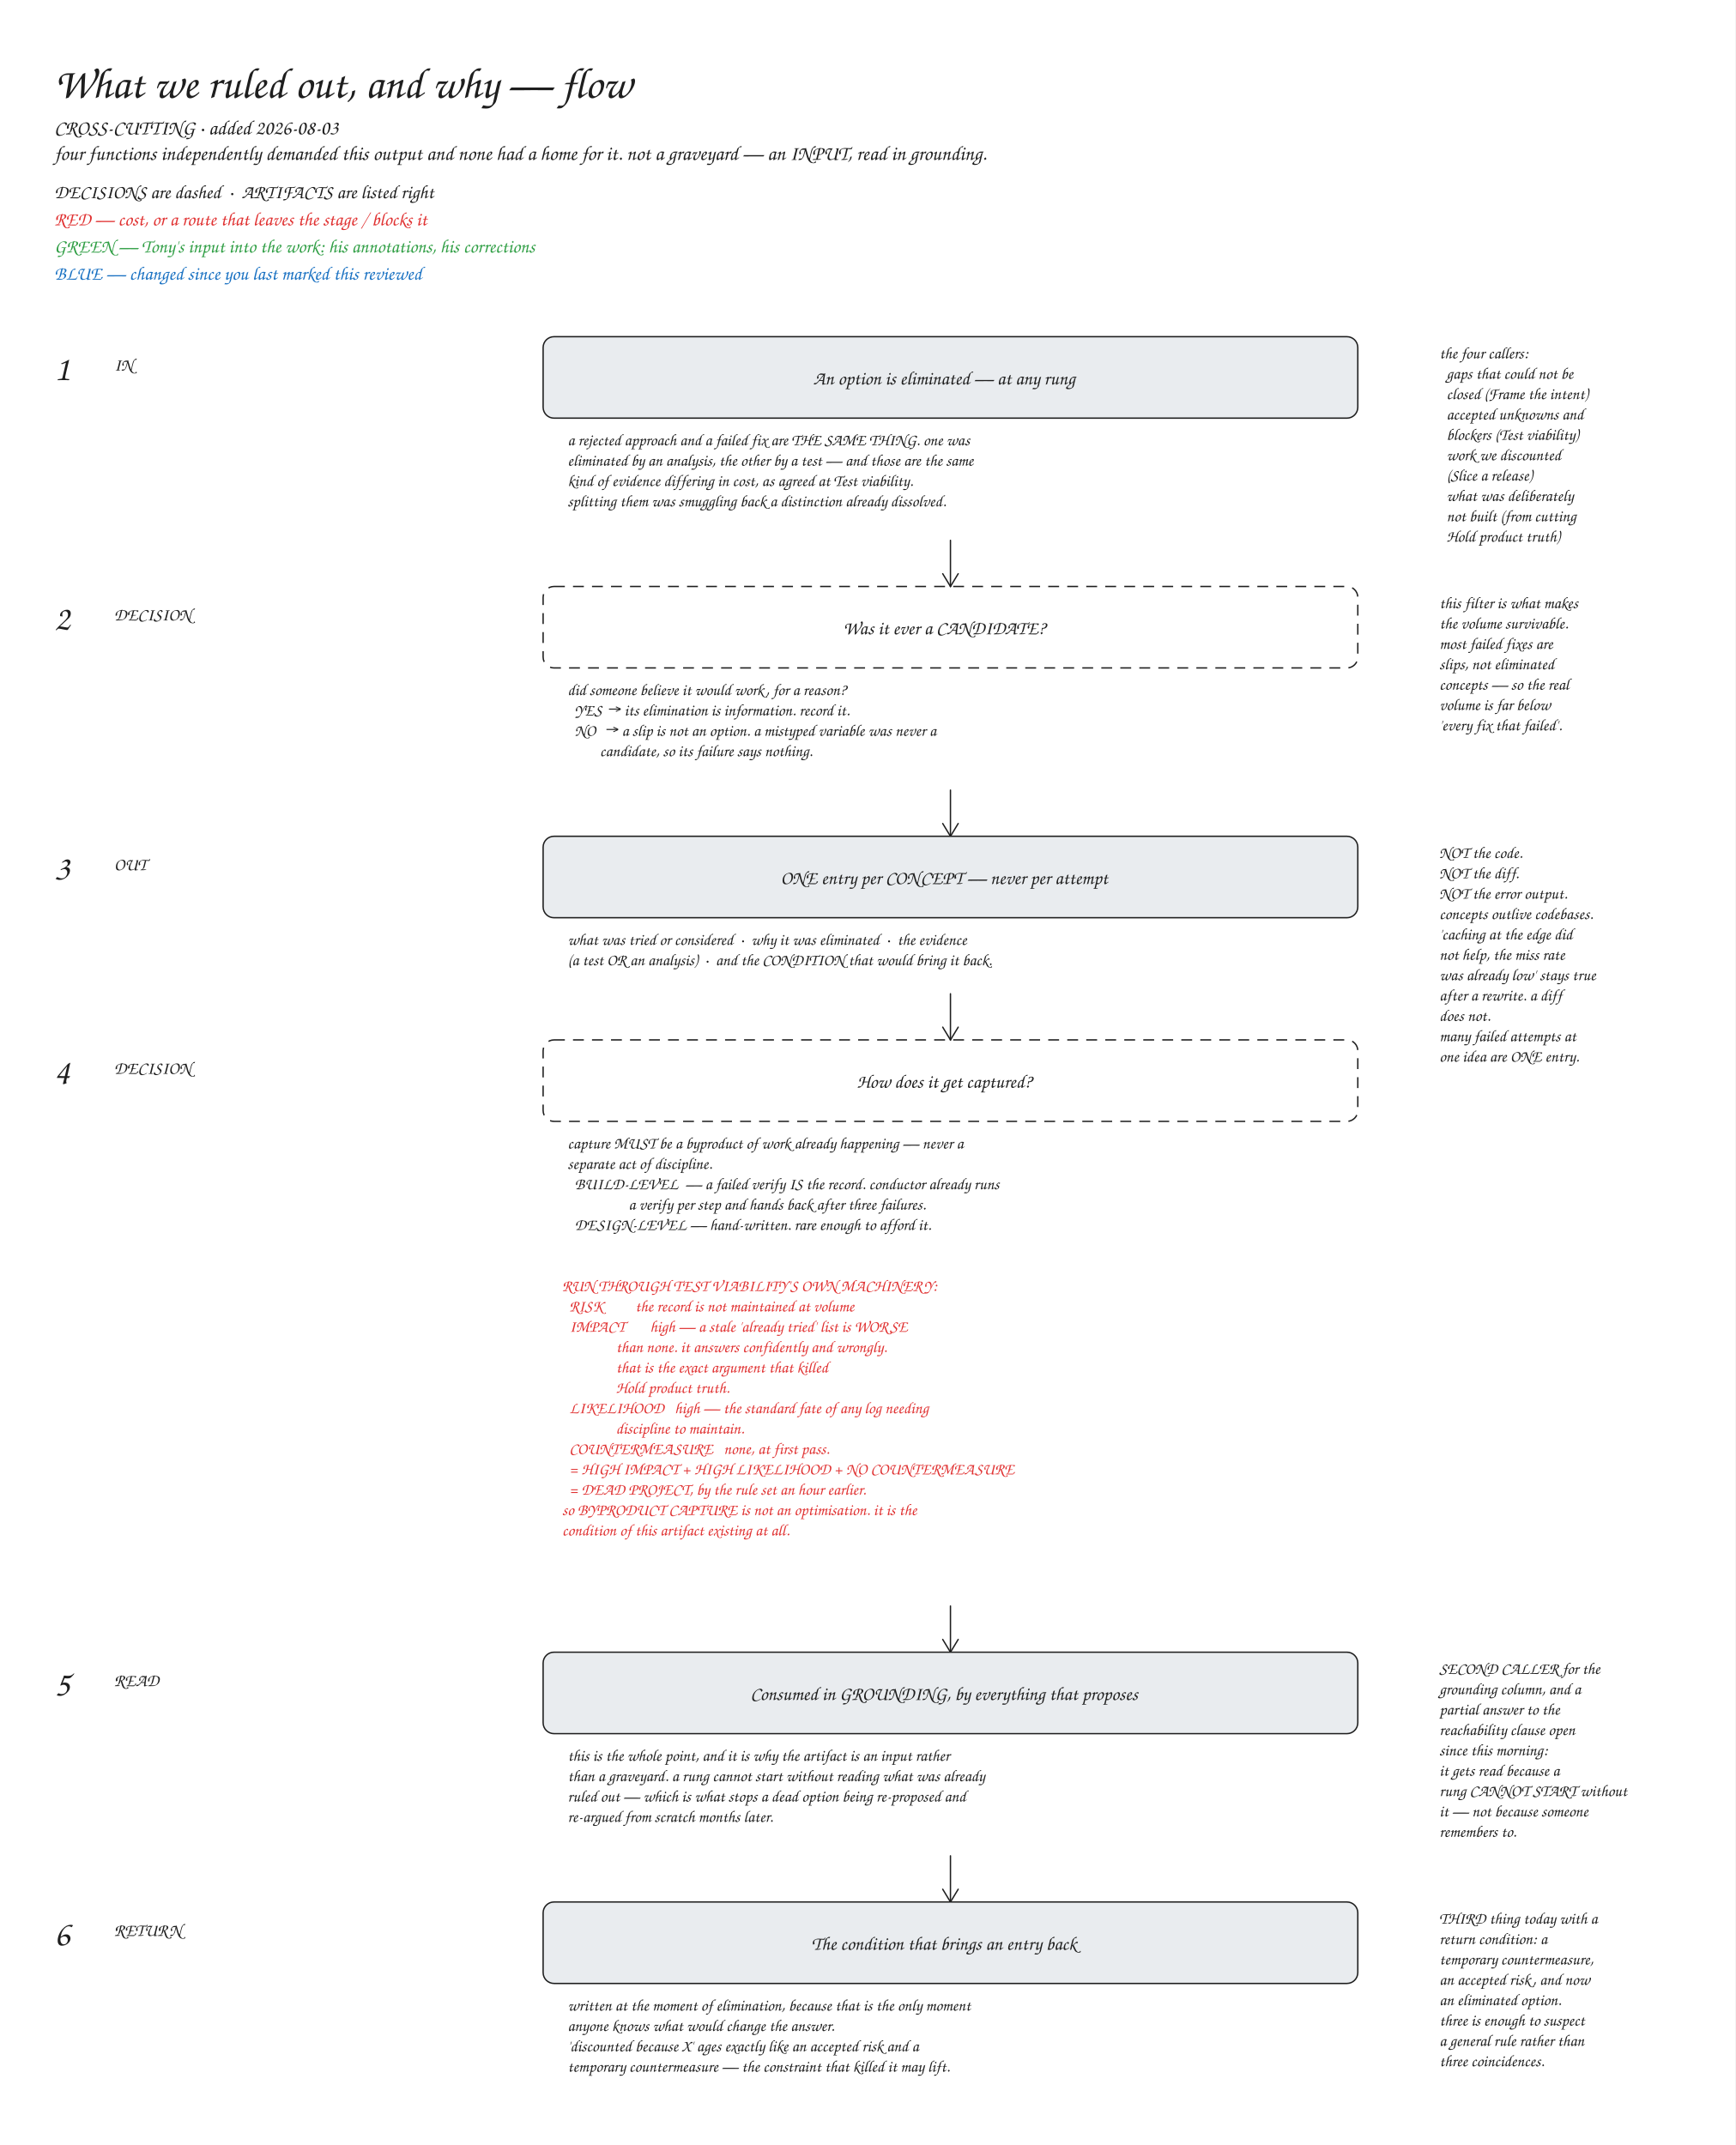
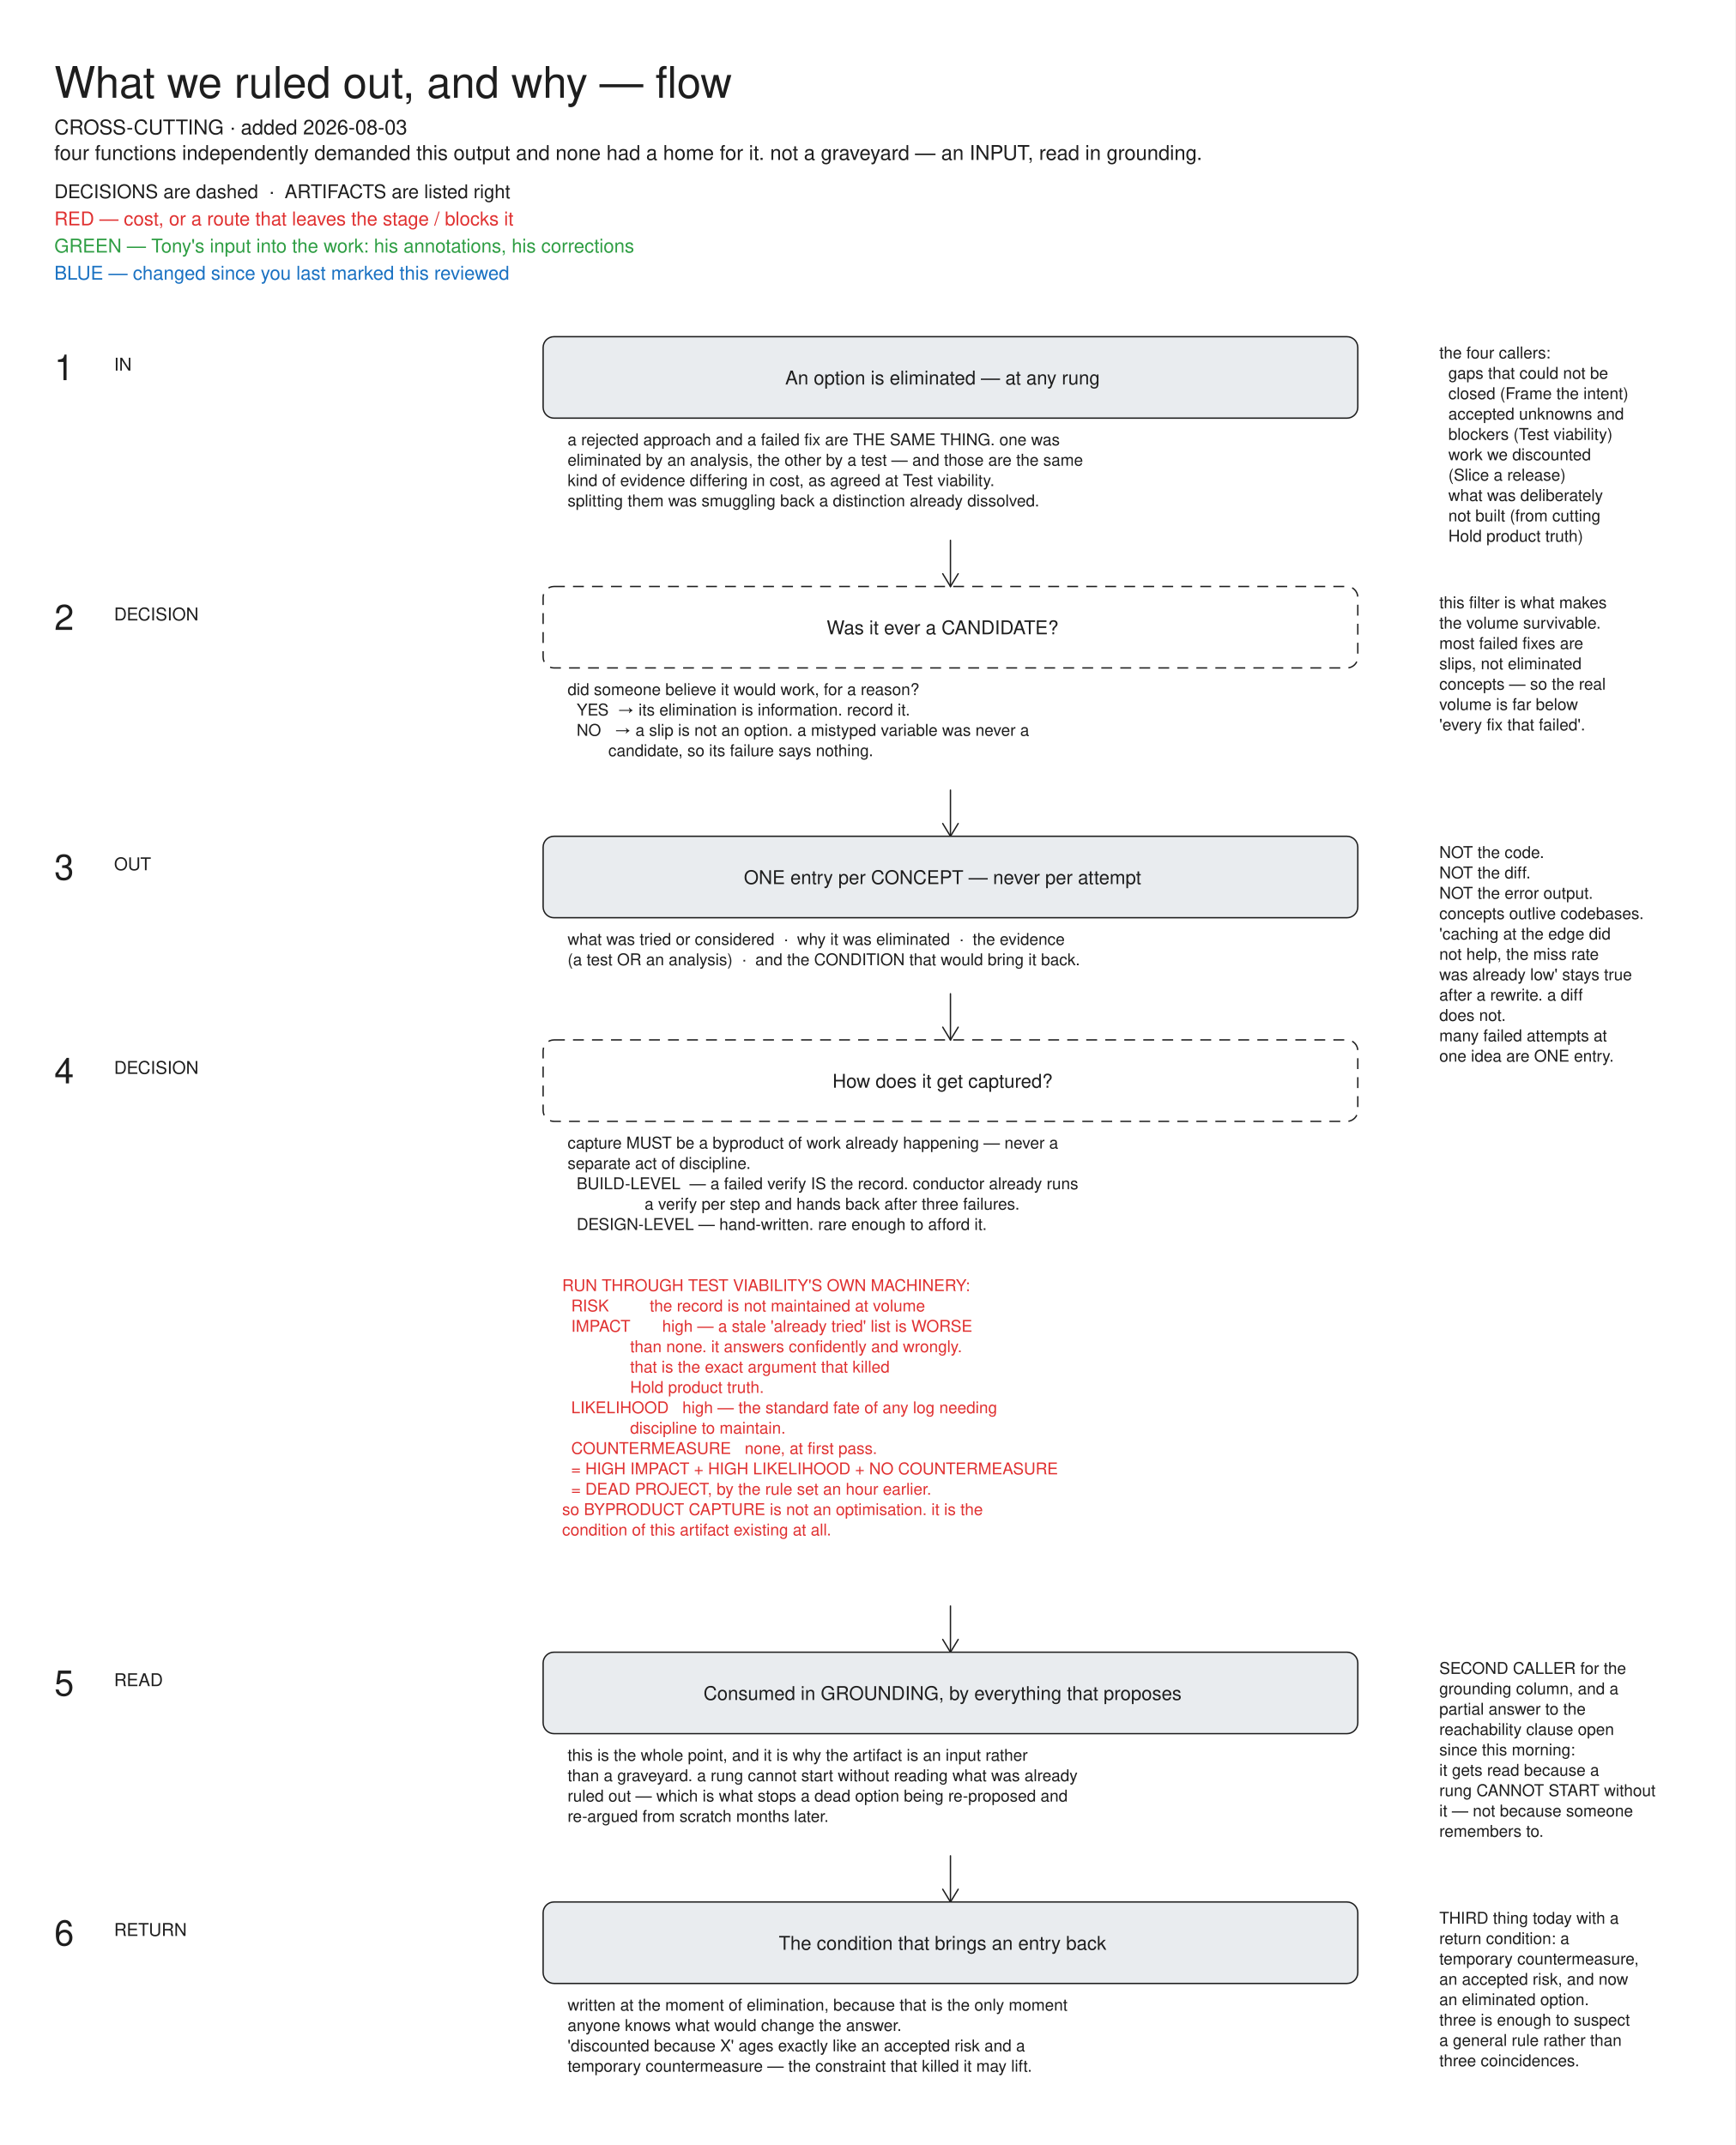
<svg xmlns="http://www.w3.org/2000/svg" width="1278" height="1580" viewBox="260 40 1278 1580">
  <rect x="260" y="40" width="1278" height="1580" fill="#ffffff" />
-   <text x="300.0" y="112.0" font-family="'Segoe Print','Bradley Hand','Chalkboard SE','Comic Sans MS',cursive" font-size="32" fill="#1e1e1e" text-anchor="start" xml:space="preserve">
+   <text x="300.0" y="112.0" font-family="Nunito,'Helvetica Neue',Helvetica,Arial,sans-serif" font-size="32" fill="#1e1e1e" text-anchor="start" xml:space="preserve">
    <tspan x="300.0" dy="0.0">What we ruled out, and why — flow</tspan>
  </text>
-   <text x="300.0" y="139.0" font-family="'Segoe Print','Bradley Hand','Chalkboard SE','Comic Sans MS',cursive" font-size="15" fill="#1e1e1e" text-anchor="start" xml:space="preserve">
+   <text x="300.0" y="139.0" font-family="Nunito,'Helvetica Neue',Helvetica,Arial,sans-serif" font-size="15" fill="#1e1e1e" text-anchor="start" xml:space="preserve">
    <tspan x="300.0" dy="0.0">CROSS-CUTTING · added 2026-08-03</tspan>
    <tspan x="300.0" dy="18.8">four functions independently demanded this output and none had a home for it. not a graveyard — an INPUT, read in grounding.</tspan>
  </text>
-   <text x="300.0" y="186.0" font-family="'Segoe Print','Bradley Hand','Chalkboard SE','Comic Sans MS',cursive" font-size="14" fill="#1e1e1e" text-anchor="start" xml:space="preserve">
+   <text x="300.0" y="186.0" font-family="Nunito,'Helvetica Neue',Helvetica,Arial,sans-serif" font-size="14" fill="#1e1e1e" text-anchor="start" xml:space="preserve">
    <tspan x="300.0" dy="0.0">DECISIONS are dashed  ·  ARTIFACTS are listed right</tspan>
  </text>
-   <text x="300.0" y="206.0" font-family="'Segoe Print','Bradley Hand','Chalkboard SE','Comic Sans MS',cursive" font-size="14" fill="#e03131" text-anchor="start" xml:space="preserve">
+   <text x="300.0" y="206.0" font-family="Nunito,'Helvetica Neue',Helvetica,Arial,sans-serif" font-size="14" fill="#e03131" text-anchor="start" xml:space="preserve">
    <tspan x="300.0" dy="0.0">RED — cost, or a route that leaves the stage / blocks it</tspan>
  </text>
-   <text x="300.0" y="226.0" font-family="'Segoe Print','Bradley Hand','Chalkboard SE','Comic Sans MS',cursive" font-size="14" fill="#2f9e44" text-anchor="start" xml:space="preserve">
+   <text x="300.0" y="226.0" font-family="Nunito,'Helvetica Neue',Helvetica,Arial,sans-serif" font-size="14" fill="#2f9e44" text-anchor="start" xml:space="preserve">
    <tspan x="300.0" dy="0.0">GREEN — Tony's input into the work: his annotations, his corrections</tspan>
  </text>
-   <text x="300.0" y="246.0" font-family="'Segoe Print','Bradley Hand','Chalkboard SE','Comic Sans MS',cursive" font-size="14" fill="#1971c2" text-anchor="start" xml:space="preserve">
+   <text x="300.0" y="246.0" font-family="Nunito,'Helvetica Neue',Helvetica,Arial,sans-serif" font-size="14" fill="#1971c2" text-anchor="start" xml:space="preserve">
    <tspan x="300.0" dy="0.0">BLUE — changed since you last marked this reviewed</tspan>
  </text>
-   <text x="300.0" y="320.0" font-family="'Segoe Print','Bradley Hand','Chalkboard SE','Comic Sans MS',cursive" font-size="26" fill="#1e1e1e" text-anchor="start" xml:space="preserve">
+   <text x="300.0" y="320.0" font-family="Nunito,'Helvetica Neue',Helvetica,Arial,sans-serif" font-size="26" fill="#1e1e1e" text-anchor="start" xml:space="preserve">
    <tspan x="300.0" dy="0.0">1</tspan>
  </text>
-   <text x="344.0" y="313.0" font-family="'Segoe Print','Bradley Hand','Chalkboard SE','Comic Sans MS',cursive" font-size="13" fill="#1e1e1e" text-anchor="start" xml:space="preserve">
+   <text x="344.0" y="313.0" font-family="Nunito,'Helvetica Neue',Helvetica,Arial,sans-serif" font-size="13" fill="#1e1e1e" text-anchor="start" xml:space="preserve">
    <tspan x="344.0" dy="0.0">IN</tspan>
  </text>
  <rect x="660.0" y="288.0" width="600.0" height="60.0" rx="8" fill="#e9ecef" stroke="#1e1e1e" stroke-width="1" />
-   <text x="960.0" y="323.2" font-family="'Segoe Print','Bradley Hand','Chalkboard SE','Comic Sans MS',cursive" font-size="14" fill="#1e1e1e" text-anchor="middle" xml:space="preserve">
+   <text x="960.0" y="323.2" font-family="Nunito,'Helvetica Neue',Helvetica,Arial,sans-serif" font-size="14" fill="#1e1e1e" text-anchor="middle" xml:space="preserve">
    <tspan x="960.0" dy="0.0">An option is eliminated — at any rung</tspan>
  </text>
-   <text x="678.0" y="368.0" font-family="'Segoe Print','Bradley Hand','Chalkboard SE','Comic Sans MS',cursive" font-size="12" fill="#1e1e1e" text-anchor="start" xml:space="preserve">
+   <text x="678.0" y="368.0" font-family="Nunito,'Helvetica Neue',Helvetica,Arial,sans-serif" font-size="12" fill="#1e1e1e" text-anchor="start" xml:space="preserve">
    <tspan x="678.0" dy="0.0">a rejected approach and a failed fix are THE SAME THING. one was</tspan>
    <tspan x="678.0" dy="15.0">eliminated by an analysis, the other by a test — and those are the same</tspan>
    <tspan x="678.0" dy="15.0">kind of evidence differing in cost, as agreed at Test viability.</tspan>
    <tspan x="678.0" dy="15.0">splitting them was smuggling back a distinction already dissolved.</tspan>
  </text>
-   <text x="1320.0" y="304.0" font-family="'Segoe Print','Bradley Hand','Chalkboard SE','Comic Sans MS',cursive" font-size="12" fill="#1e1e1e" text-anchor="start" xml:space="preserve">
+   <text x="1320.0" y="304.0" font-family="Nunito,'Helvetica Neue',Helvetica,Arial,sans-serif" font-size="12" fill="#1e1e1e" text-anchor="start" xml:space="preserve">
    <tspan x="1320.0" dy="0.0">the four callers:</tspan>
    <tspan x="1320.0" dy="15.0">  gaps that could not be</tspan>
    <tspan x="1320.0" dy="15.0">  closed (Frame the intent)</tspan>
    <tspan x="1320.0" dy="15.0">  accepted unknowns and</tspan>
    <tspan x="1320.0" dy="15.0">  blockers (Test viability)</tspan>
    <tspan x="1320.0" dy="15.0">  work we discounted</tspan>
    <tspan x="1320.0" dy="15.0">  (Slice a release)</tspan>
    <tspan x="1320.0" dy="15.0">  what was deliberately</tspan>
    <tspan x="1320.0" dy="15.0">  not built (from cutting</tspan>
    <tspan x="1320.0" dy="15.0">  Hold product truth)</tspan>
  </text>
  <polyline points="960.0,438.0 960.0,472.0" fill="none" stroke="#1e1e1e" stroke-width="1" stroke-linecap="round" stroke-linejoin="round" />
  <line x1="960.0" y1="472.0" x2="954.3" y2="462.6" stroke="#1e1e1e" stroke-width="1" stroke-linecap="round" />
  <line x1="960.0" y1="472.0" x2="965.7" y2="462.6" stroke="#1e1e1e" stroke-width="1" stroke-linecap="round" />
-   <text x="300.0" y="504.0" font-family="'Segoe Print','Bradley Hand','Chalkboard SE','Comic Sans MS',cursive" font-size="26" fill="#1e1e1e" text-anchor="start" xml:space="preserve">
+   <text x="300.0" y="504.0" font-family="Nunito,'Helvetica Neue',Helvetica,Arial,sans-serif" font-size="26" fill="#1e1e1e" text-anchor="start" xml:space="preserve">
    <tspan x="300.0" dy="0.0">2</tspan>
  </text>
-   <text x="344.0" y="497.0" font-family="'Segoe Print','Bradley Hand','Chalkboard SE','Comic Sans MS',cursive" font-size="13" fill="#1e1e1e" text-anchor="start" xml:space="preserve">
+   <text x="344.0" y="497.0" font-family="Nunito,'Helvetica Neue',Helvetica,Arial,sans-serif" font-size="13" fill="#1e1e1e" text-anchor="start" xml:space="preserve">
    <tspan x="344.0" dy="0.0">DECISION</tspan>
  </text>
  <rect x="660.0" y="472.0" width="600.0" height="60.0" rx="8" fill="none" stroke="#1e1e1e" stroke-width="1" stroke-dasharray="8 6" />
-   <text x="960.0" y="507.2" font-family="'Segoe Print','Bradley Hand','Chalkboard SE','Comic Sans MS',cursive" font-size="14" fill="#1e1e1e" text-anchor="middle" xml:space="preserve">
+   <text x="960.0" y="507.2" font-family="Nunito,'Helvetica Neue',Helvetica,Arial,sans-serif" font-size="14" fill="#1e1e1e" text-anchor="middle" xml:space="preserve">
    <tspan x="960.0" dy="0.0">Was it ever a CANDIDATE?</tspan>
  </text>
-   <text x="678.0" y="552.0" font-family="'Segoe Print','Bradley Hand','Chalkboard SE','Comic Sans MS',cursive" font-size="12" fill="#1e1e1e" text-anchor="start" xml:space="preserve">
+   <text x="678.0" y="552.0" font-family="Nunito,'Helvetica Neue',Helvetica,Arial,sans-serif" font-size="12" fill="#1e1e1e" text-anchor="start" xml:space="preserve">
    <tspan x="678.0" dy="0.0">did someone believe it would work, for a reason?</tspan>
    <tspan x="678.0" dy="15.0">  YES  → its elimination is information. record it.</tspan>
    <tspan x="678.0" dy="15.0">  NO   → a slip is not an option. a mistyped variable was never a</tspan>
    <tspan x="678.0" dy="15.0">         candidate, so its failure says nothing.</tspan>
  </text>
-   <text x="1320.0" y="488.0" font-family="'Segoe Print','Bradley Hand','Chalkboard SE','Comic Sans MS',cursive" font-size="12" fill="#1e1e1e" text-anchor="start" xml:space="preserve">
+   <text x="1320.0" y="488.0" font-family="Nunito,'Helvetica Neue',Helvetica,Arial,sans-serif" font-size="12" fill="#1e1e1e" text-anchor="start" xml:space="preserve">
    <tspan x="1320.0" dy="0.0">this filter is what makes</tspan>
    <tspan x="1320.0" dy="15.0">the volume survivable.</tspan>
    <tspan x="1320.0" dy="15.0">most failed fixes are</tspan>
    <tspan x="1320.0" dy="15.0">slips, not eliminated</tspan>
    <tspan x="1320.0" dy="15.0">concepts — so the real</tspan>
    <tspan x="1320.0" dy="15.0">volume is far below</tspan>
    <tspan x="1320.0" dy="15.0">'every fix that failed'.</tspan>
  </text>
  <polyline points="960.0,622.0 960.0,656.0" fill="none" stroke="#1e1e1e" stroke-width="1" stroke-linecap="round" stroke-linejoin="round" />
  <line x1="960.0" y1="656.0" x2="954.3" y2="646.6" stroke="#1e1e1e" stroke-width="1" stroke-linecap="round" />
  <line x1="960.0" y1="656.0" x2="965.7" y2="646.6" stroke="#1e1e1e" stroke-width="1" stroke-linecap="round" />
-   <text x="300.0" y="688.0" font-family="'Segoe Print','Bradley Hand','Chalkboard SE','Comic Sans MS',cursive" font-size="26" fill="#1e1e1e" text-anchor="start" xml:space="preserve">
+   <text x="300.0" y="688.0" font-family="Nunito,'Helvetica Neue',Helvetica,Arial,sans-serif" font-size="26" fill="#1e1e1e" text-anchor="start" xml:space="preserve">
    <tspan x="300.0" dy="0.0">3</tspan>
  </text>
-   <text x="344.0" y="681.0" font-family="'Segoe Print','Bradley Hand','Chalkboard SE','Comic Sans MS',cursive" font-size="13" fill="#1e1e1e" text-anchor="start" xml:space="preserve">
+   <text x="344.0" y="681.0" font-family="Nunito,'Helvetica Neue',Helvetica,Arial,sans-serif" font-size="13" fill="#1e1e1e" text-anchor="start" xml:space="preserve">
    <tspan x="344.0" dy="0.0">OUT</tspan>
  </text>
  <rect x="660.0" y="656.0" width="600.0" height="60.0" rx="8" fill="#e9ecef" stroke="#1e1e1e" stroke-width="1" />
-   <text x="960.0" y="691.2" font-family="'Segoe Print','Bradley Hand','Chalkboard SE','Comic Sans MS',cursive" font-size="14" fill="#1e1e1e" text-anchor="middle" xml:space="preserve">
+   <text x="960.0" y="691.2" font-family="Nunito,'Helvetica Neue',Helvetica,Arial,sans-serif" font-size="14" fill="#1e1e1e" text-anchor="middle" xml:space="preserve">
    <tspan x="960.0" dy="0.0">ONE entry per CONCEPT — never per attempt</tspan>
  </text>
-   <text x="678.0" y="736.0" font-family="'Segoe Print','Bradley Hand','Chalkboard SE','Comic Sans MS',cursive" font-size="12" fill="#1e1e1e" text-anchor="start" xml:space="preserve">
+   <text x="678.0" y="736.0" font-family="Nunito,'Helvetica Neue',Helvetica,Arial,sans-serif" font-size="12" fill="#1e1e1e" text-anchor="start" xml:space="preserve">
    <tspan x="678.0" dy="0.0">what was tried or considered  ·  why it was eliminated  ·  the evidence</tspan>
    <tspan x="678.0" dy="15.0">(a test OR an analysis)  ·  and the CONDITION that would bring it back.</tspan>
  </text>
-   <text x="1320.0" y="672.0" font-family="'Segoe Print','Bradley Hand','Chalkboard SE','Comic Sans MS',cursive" font-size="12" fill="#1e1e1e" text-anchor="start" xml:space="preserve">
+   <text x="1320.0" y="672.0" font-family="Nunito,'Helvetica Neue',Helvetica,Arial,sans-serif" font-size="12" fill="#1e1e1e" text-anchor="start" xml:space="preserve">
    <tspan x="1320.0" dy="0.0">NOT the code.</tspan>
    <tspan x="1320.0" dy="15.0">NOT the diff.</tspan>
    <tspan x="1320.0" dy="15.0">NOT the error output.</tspan>
    <tspan x="1320.0" dy="15.0" />
    <tspan x="1320.0" dy="15.0">concepts outlive codebases.</tspan>
    <tspan x="1320.0" dy="15.0">'caching at the edge did</tspan>
    <tspan x="1320.0" dy="15.0">not help, the miss rate</tspan>
    <tspan x="1320.0" dy="15.0">was already low' stays true</tspan>
    <tspan x="1320.0" dy="15.0">after a rewrite. a diff</tspan>
    <tspan x="1320.0" dy="15.0">does not.</tspan>
    <tspan x="1320.0" dy="15.0" />
    <tspan x="1320.0" dy="15.0">many failed attempts at</tspan>
    <tspan x="1320.0" dy="15.0">one idea are ONE entry.</tspan>
  </text>
  <polyline points="960.0,772.0 960.0,806.0" fill="none" stroke="#1e1e1e" stroke-width="1" stroke-linecap="round" stroke-linejoin="round" />
  <line x1="960.0" y1="806.0" x2="954.3" y2="796.6" stroke="#1e1e1e" stroke-width="1" stroke-linecap="round" />
  <line x1="960.0" y1="806.0" x2="965.7" y2="796.6" stroke="#1e1e1e" stroke-width="1" stroke-linecap="round" />
-   <text x="300.0" y="838.0" font-family="'Segoe Print','Bradley Hand','Chalkboard SE','Comic Sans MS',cursive" font-size="26" fill="#1e1e1e" text-anchor="start" xml:space="preserve">
+   <text x="300.0" y="838.0" font-family="Nunito,'Helvetica Neue',Helvetica,Arial,sans-serif" font-size="26" fill="#1e1e1e" text-anchor="start" xml:space="preserve">
    <tspan x="300.0" dy="0.0">4</tspan>
  </text>
-   <text x="344.0" y="831.0" font-family="'Segoe Print','Bradley Hand','Chalkboard SE','Comic Sans MS',cursive" font-size="13" fill="#1e1e1e" text-anchor="start" xml:space="preserve">
+   <text x="344.0" y="831.0" font-family="Nunito,'Helvetica Neue',Helvetica,Arial,sans-serif" font-size="13" fill="#1e1e1e" text-anchor="start" xml:space="preserve">
    <tspan x="344.0" dy="0.0">DECISION</tspan>
  </text>
  <rect x="660.0" y="806.0" width="600.0" height="60.0" rx="8" fill="none" stroke="#1e1e1e" stroke-width="1" stroke-dasharray="8 6" />
-   <text x="960.0" y="841.2" font-family="'Segoe Print','Bradley Hand','Chalkboard SE','Comic Sans MS',cursive" font-size="14" fill="#1e1e1e" text-anchor="middle" xml:space="preserve">
+   <text x="960.0" y="841.2" font-family="Nunito,'Helvetica Neue',Helvetica,Arial,sans-serif" font-size="14" fill="#1e1e1e" text-anchor="middle" xml:space="preserve">
    <tspan x="960.0" dy="0.0">How does it get captured?</tspan>
  </text>
-   <text x="678.0" y="886.0" font-family="'Segoe Print','Bradley Hand','Chalkboard SE','Comic Sans MS',cursive" font-size="12" fill="#1e1e1e" text-anchor="start" xml:space="preserve">
+   <text x="678.0" y="886.0" font-family="Nunito,'Helvetica Neue',Helvetica,Arial,sans-serif" font-size="12" fill="#1e1e1e" text-anchor="start" xml:space="preserve">
    <tspan x="678.0" dy="0.0">capture MUST be a byproduct of work already happening — never a</tspan>
    <tspan x="678.0" dy="15.0">separate act of discipline.</tspan>
    <tspan x="678.0" dy="15.0">  BUILD-LEVEL  — a failed verify IS the record. conductor already runs</tspan>
    <tspan x="678.0" dy="15.0">                 a verify per step and hands back after three failures.</tspan>
    <tspan x="678.0" dy="15.0">  DESIGN-LEVEL — hand-written. rare enough to afford it.</tspan>
  </text>
-   <text x="674.0" y="991.0" font-family="'Segoe Print','Bradley Hand','Chalkboard SE','Comic Sans MS',cursive" font-size="12" fill="#e03131" text-anchor="start" xml:space="preserve">
+   <text x="674.0" y="991.0" font-family="Nunito,'Helvetica Neue',Helvetica,Arial,sans-serif" font-size="12" fill="#e03131" text-anchor="start" xml:space="preserve">
    <tspan x="674.0" dy="0.0">RUN THROUGH TEST VIABILITY'S OWN MACHINERY:</tspan>
    <tspan x="674.0" dy="15.0" />
    <tspan x="674.0" dy="15.0">  RISK         the record is not maintained at volume</tspan>
    <tspan x="674.0" dy="15.0">  IMPACT       high — a stale 'already tried' list is WORSE</tspan>
    <tspan x="674.0" dy="15.0">               than none. it answers confidently and wrongly.</tspan>
    <tspan x="674.0" dy="15.0">               that is the exact argument that killed</tspan>
    <tspan x="674.0" dy="15.0">               Hold product truth.</tspan>
    <tspan x="674.0" dy="15.0">  LIKELIHOOD   high — the standard fate of any log needing</tspan>
    <tspan x="674.0" dy="15.0">               discipline to maintain.</tspan>
    <tspan x="674.0" dy="15.0">  COUNTERMEASURE   none, at first pass.</tspan>
    <tspan x="674.0" dy="15.0" />
    <tspan x="674.0" dy="15.0">  = HIGH IMPACT + HIGH LIKELIHOOD + NO COUNTERMEASURE</tspan>
    <tspan x="674.0" dy="15.0">  = DEAD PROJECT, by the rule set an hour earlier.</tspan>
    <tspan x="674.0" dy="15.0" />
    <tspan x="674.0" dy="15.0">so BYPRODUCT CAPTURE is not an optimisation. it is the</tspan>
    <tspan x="674.0" dy="15.0">condition of this artifact existing at all.</tspan>
  </text>
  <polyline points="960.0,1223.0 960.0,1257.0" fill="none" stroke="#1e1e1e" stroke-width="1" stroke-linecap="round" stroke-linejoin="round" />
  <line x1="960.0" y1="1257.0" x2="954.3" y2="1247.6" stroke="#1e1e1e" stroke-width="1" stroke-linecap="round" />
  <line x1="960.0" y1="1257.0" x2="965.7" y2="1247.6" stroke="#1e1e1e" stroke-width="1" stroke-linecap="round" />
-   <text x="300.0" y="1289.0" font-family="'Segoe Print','Bradley Hand','Chalkboard SE','Comic Sans MS',cursive" font-size="26" fill="#1e1e1e" text-anchor="start" xml:space="preserve">
+   <text x="300.0" y="1289.0" font-family="Nunito,'Helvetica Neue',Helvetica,Arial,sans-serif" font-size="26" fill="#1e1e1e" text-anchor="start" xml:space="preserve">
    <tspan x="300.0" dy="0.0">5</tspan>
  </text>
-   <text x="344.0" y="1282.0" font-family="'Segoe Print','Bradley Hand','Chalkboard SE','Comic Sans MS',cursive" font-size="13" fill="#1e1e1e" text-anchor="start" xml:space="preserve">
+   <text x="344.0" y="1282.0" font-family="Nunito,'Helvetica Neue',Helvetica,Arial,sans-serif" font-size="13" fill="#1e1e1e" text-anchor="start" xml:space="preserve">
    <tspan x="344.0" dy="0.0">READ</tspan>
  </text>
  <rect x="660.0" y="1257.0" width="600.0" height="60.0" rx="8" fill="#e9ecef" stroke="#1e1e1e" stroke-width="1" />
-   <text x="960.0" y="1292.2" font-family="'Segoe Print','Bradley Hand','Chalkboard SE','Comic Sans MS',cursive" font-size="14" fill="#1e1e1e" text-anchor="middle" xml:space="preserve">
+   <text x="960.0" y="1292.2" font-family="Nunito,'Helvetica Neue',Helvetica,Arial,sans-serif" font-size="14" fill="#1e1e1e" text-anchor="middle" xml:space="preserve">
    <tspan x="960.0" dy="0.0">Consumed in GROUNDING, by everything that proposes</tspan>
  </text>
-   <text x="678.0" y="1337.0" font-family="'Segoe Print','Bradley Hand','Chalkboard SE','Comic Sans MS',cursive" font-size="12" fill="#1e1e1e" text-anchor="start" xml:space="preserve">
+   <text x="678.0" y="1337.0" font-family="Nunito,'Helvetica Neue',Helvetica,Arial,sans-serif" font-size="12" fill="#1e1e1e" text-anchor="start" xml:space="preserve">
    <tspan x="678.0" dy="0.0">this is the whole point, and it is why the artifact is an input rather</tspan>
    <tspan x="678.0" dy="15.0">than a graveyard. a rung cannot start without reading what was already</tspan>
    <tspan x="678.0" dy="15.0">ruled out — which is what stops a dead option being re-proposed and</tspan>
    <tspan x="678.0" dy="15.0">re-argued from scratch months later.</tspan>
  </text>
-   <text x="1320.0" y="1273.0" font-family="'Segoe Print','Bradley Hand','Chalkboard SE','Comic Sans MS',cursive" font-size="12" fill="#1e1e1e" text-anchor="start" xml:space="preserve">
+   <text x="1320.0" y="1273.0" font-family="Nunito,'Helvetica Neue',Helvetica,Arial,sans-serif" font-size="12" fill="#1e1e1e" text-anchor="start" xml:space="preserve">
    <tspan x="1320.0" dy="0.0">SECOND CALLER for the</tspan>
    <tspan x="1320.0" dy="15.0">grounding column, and a</tspan>
    <tspan x="1320.0" dy="15.0">partial answer to the</tspan>
    <tspan x="1320.0" dy="15.0">reachability clause open</tspan>
    <tspan x="1320.0" dy="15.0">since this morning:</tspan>
    <tspan x="1320.0" dy="15.0" />
    <tspan x="1320.0" dy="15.0">it gets read because a</tspan>
    <tspan x="1320.0" dy="15.0">rung CANNOT START without</tspan>
    <tspan x="1320.0" dy="15.0">it — not because someone</tspan>
    <tspan x="1320.0" dy="15.0">remembers to.</tspan>
  </text>
  <polyline points="960.0,1407.0 960.0,1441.0" fill="none" stroke="#1e1e1e" stroke-width="1" stroke-linecap="round" stroke-linejoin="round" />
  <line x1="960.0" y1="1441.0" x2="954.3" y2="1431.6" stroke="#1e1e1e" stroke-width="1" stroke-linecap="round" />
  <line x1="960.0" y1="1441.0" x2="965.7" y2="1431.6" stroke="#1e1e1e" stroke-width="1" stroke-linecap="round" />
-   <text x="300.0" y="1473.0" font-family="'Segoe Print','Bradley Hand','Chalkboard SE','Comic Sans MS',cursive" font-size="26" fill="#1e1e1e" text-anchor="start" xml:space="preserve">
+   <text x="300.0" y="1473.0" font-family="Nunito,'Helvetica Neue',Helvetica,Arial,sans-serif" font-size="26" fill="#1e1e1e" text-anchor="start" xml:space="preserve">
    <tspan x="300.0" dy="0.0">6</tspan>
  </text>
-   <text x="344.0" y="1466.0" font-family="'Segoe Print','Bradley Hand','Chalkboard SE','Comic Sans MS',cursive" font-size="13" fill="#1e1e1e" text-anchor="start" xml:space="preserve">
+   <text x="344.0" y="1466.0" font-family="Nunito,'Helvetica Neue',Helvetica,Arial,sans-serif" font-size="13" fill="#1e1e1e" text-anchor="start" xml:space="preserve">
    <tspan x="344.0" dy="0.0">RETURN</tspan>
  </text>
  <rect x="660.0" y="1441.0" width="600.0" height="60.0" rx="8" fill="#e9ecef" stroke="#1e1e1e" stroke-width="1" />
-   <text x="960.0" y="1476.2" font-family="'Segoe Print','Bradley Hand','Chalkboard SE','Comic Sans MS',cursive" font-size="14" fill="#1e1e1e" text-anchor="middle" xml:space="preserve">
+   <text x="960.0" y="1476.2" font-family="Nunito,'Helvetica Neue',Helvetica,Arial,sans-serif" font-size="14" fill="#1e1e1e" text-anchor="middle" xml:space="preserve">
    <tspan x="960.0" dy="0.0">The condition that brings an entry back</tspan>
  </text>
-   <text x="678.0" y="1521.0" font-family="'Segoe Print','Bradley Hand','Chalkboard SE','Comic Sans MS',cursive" font-size="12" fill="#1e1e1e" text-anchor="start" xml:space="preserve">
+   <text x="678.0" y="1521.0" font-family="Nunito,'Helvetica Neue',Helvetica,Arial,sans-serif" font-size="12" fill="#1e1e1e" text-anchor="start" xml:space="preserve">
    <tspan x="678.0" dy="0.0">written at the moment of elimination, because that is the only moment</tspan>
    <tspan x="678.0" dy="15.0">anyone knows what would change the answer.</tspan>
    <tspan x="678.0" dy="15.0">'discounted because X' ages exactly like an accepted risk and a</tspan>
    <tspan x="678.0" dy="15.0">temporary countermeasure — the constraint that killed it may lift.</tspan>
  </text>
-   <text x="1320.0" y="1457.0" font-family="'Segoe Print','Bradley Hand','Chalkboard SE','Comic Sans MS',cursive" font-size="12" fill="#1e1e1e" text-anchor="start" xml:space="preserve">
+   <text x="1320.0" y="1457.0" font-family="Nunito,'Helvetica Neue',Helvetica,Arial,sans-serif" font-size="12" fill="#1e1e1e" text-anchor="start" xml:space="preserve">
    <tspan x="1320.0" dy="0.0">THIRD thing today with a</tspan>
    <tspan x="1320.0" dy="15.0">return condition: a</tspan>
    <tspan x="1320.0" dy="15.0">temporary countermeasure,</tspan>
    <tspan x="1320.0" dy="15.0">an accepted risk, and now</tspan>
    <tspan x="1320.0" dy="15.0">an eliminated option.</tspan>
    <tspan x="1320.0" dy="15.0" />
    <tspan x="1320.0" dy="15.0">three is enough to suspect</tspan>
    <tspan x="1320.0" dy="15.0">a general rule rather than</tspan>
    <tspan x="1320.0" dy="15.0">three coincidences.</tspan>
  </text>
</svg>
